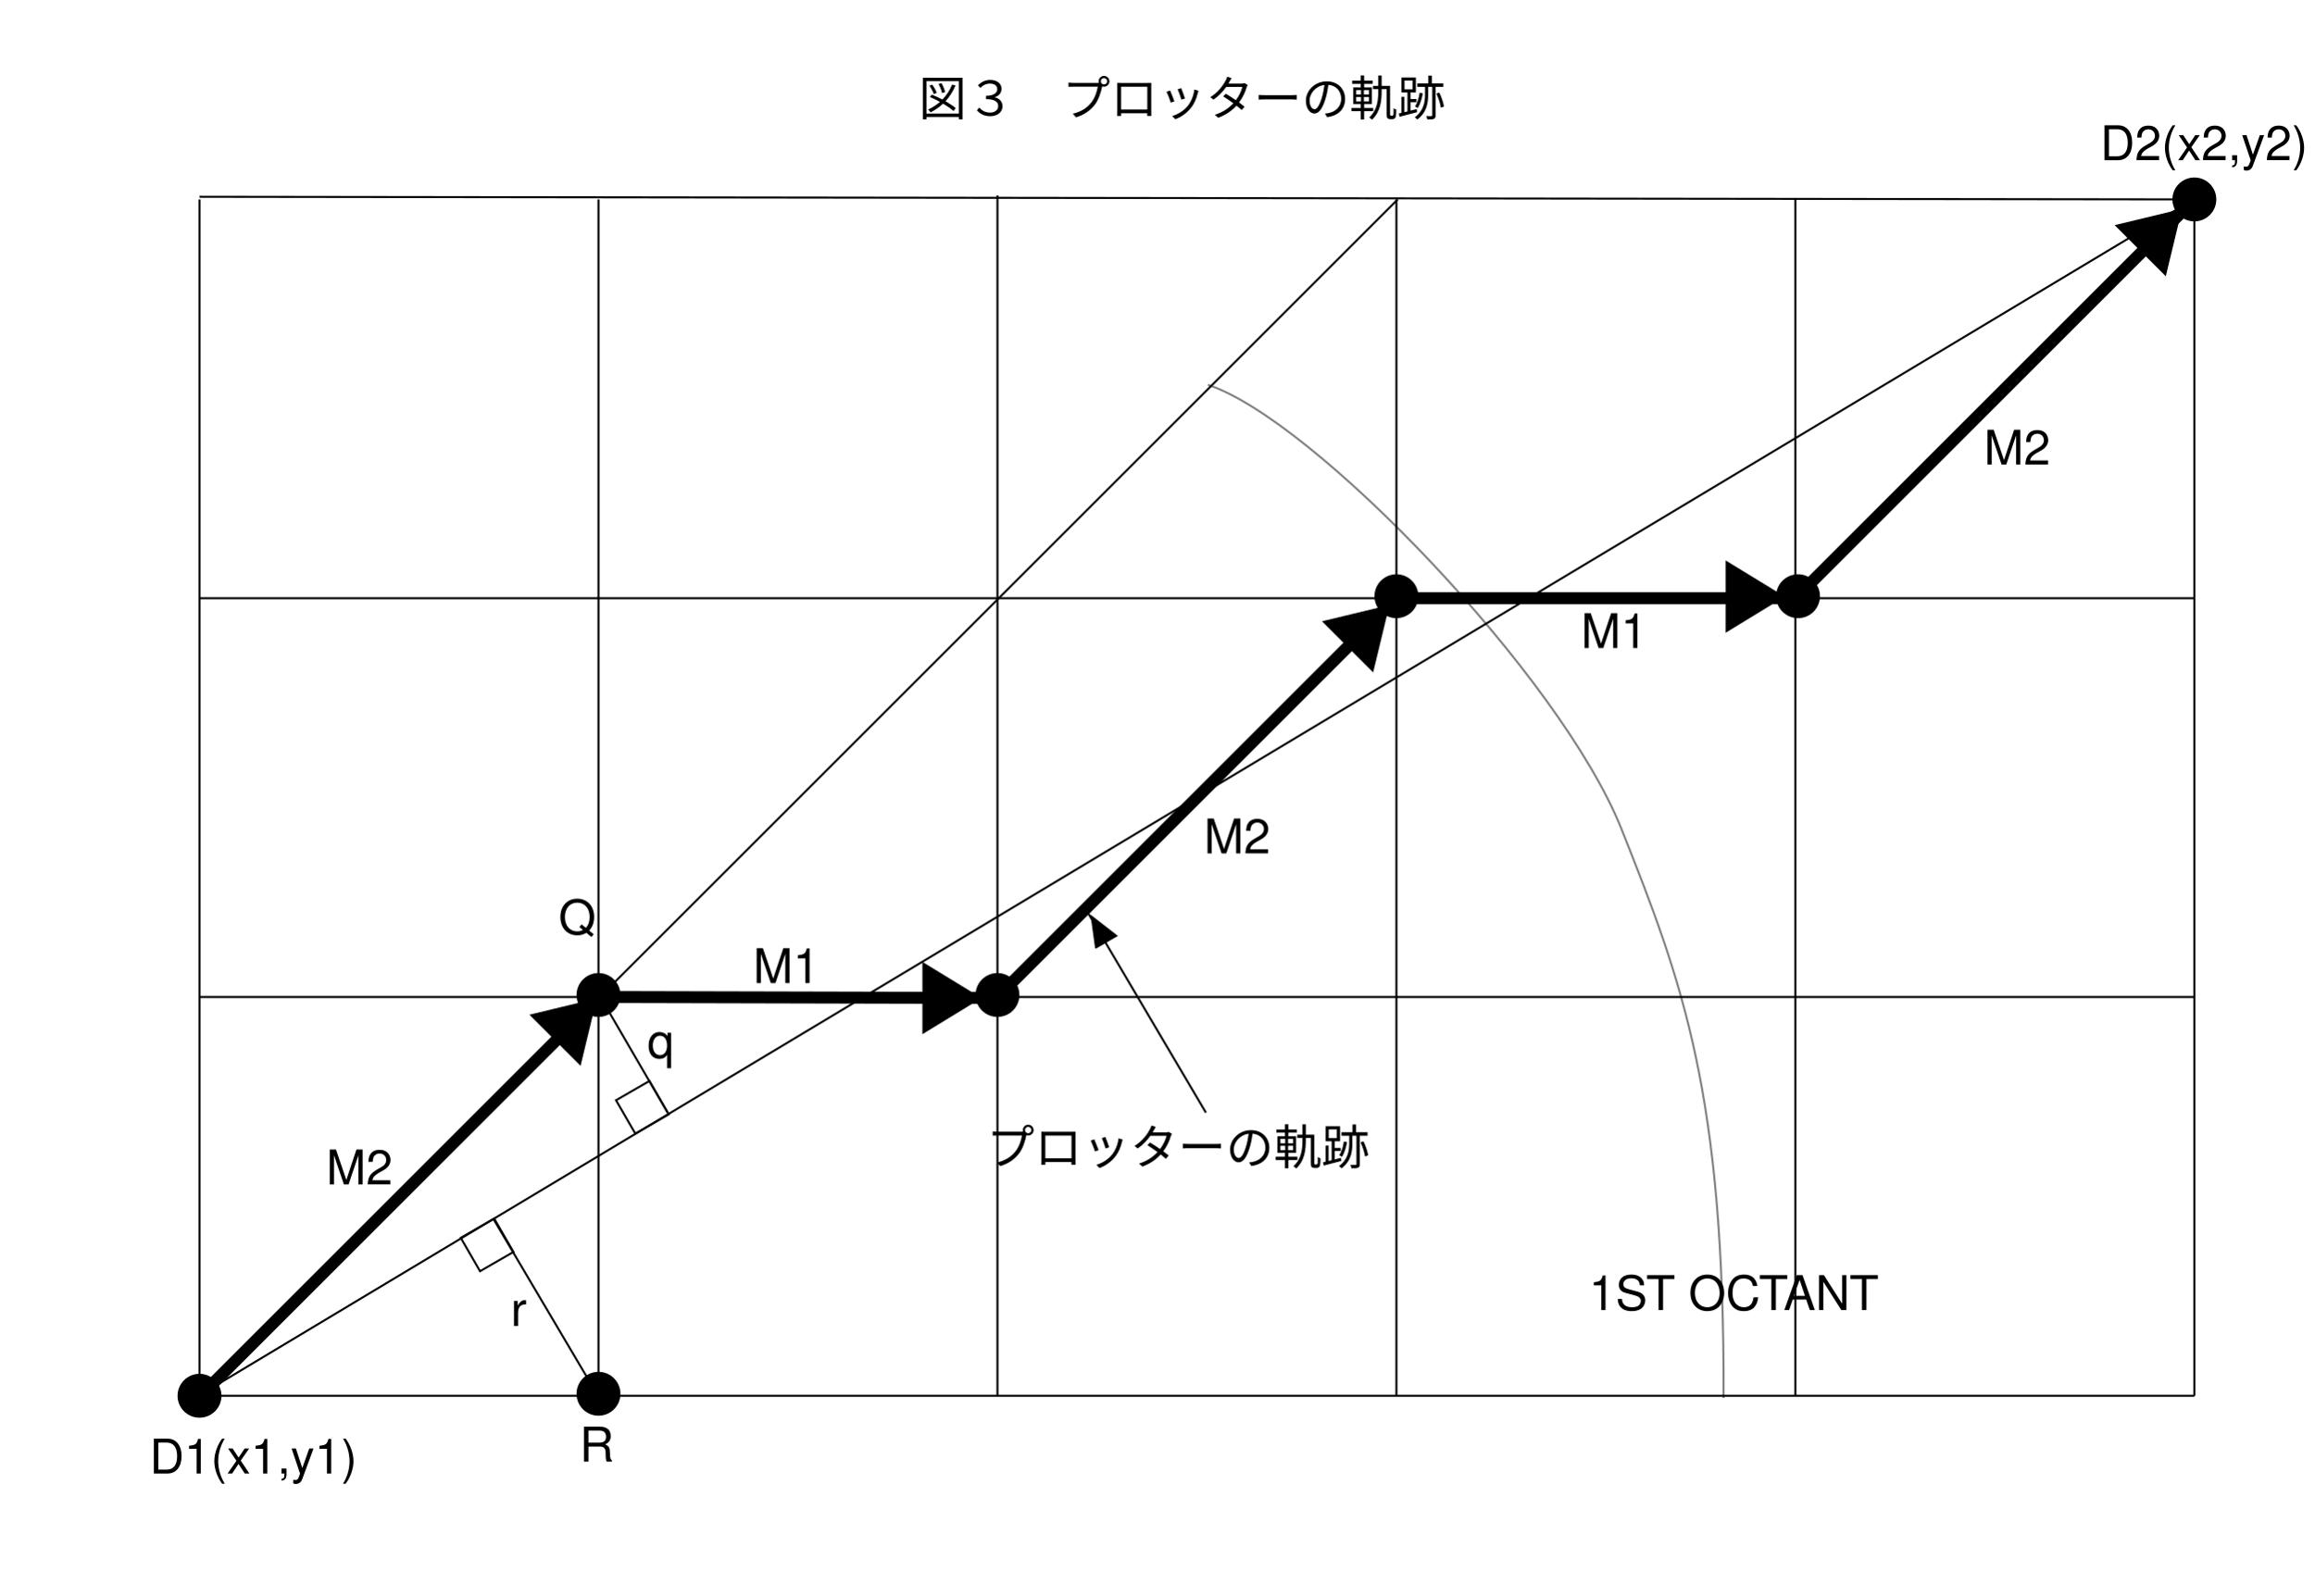
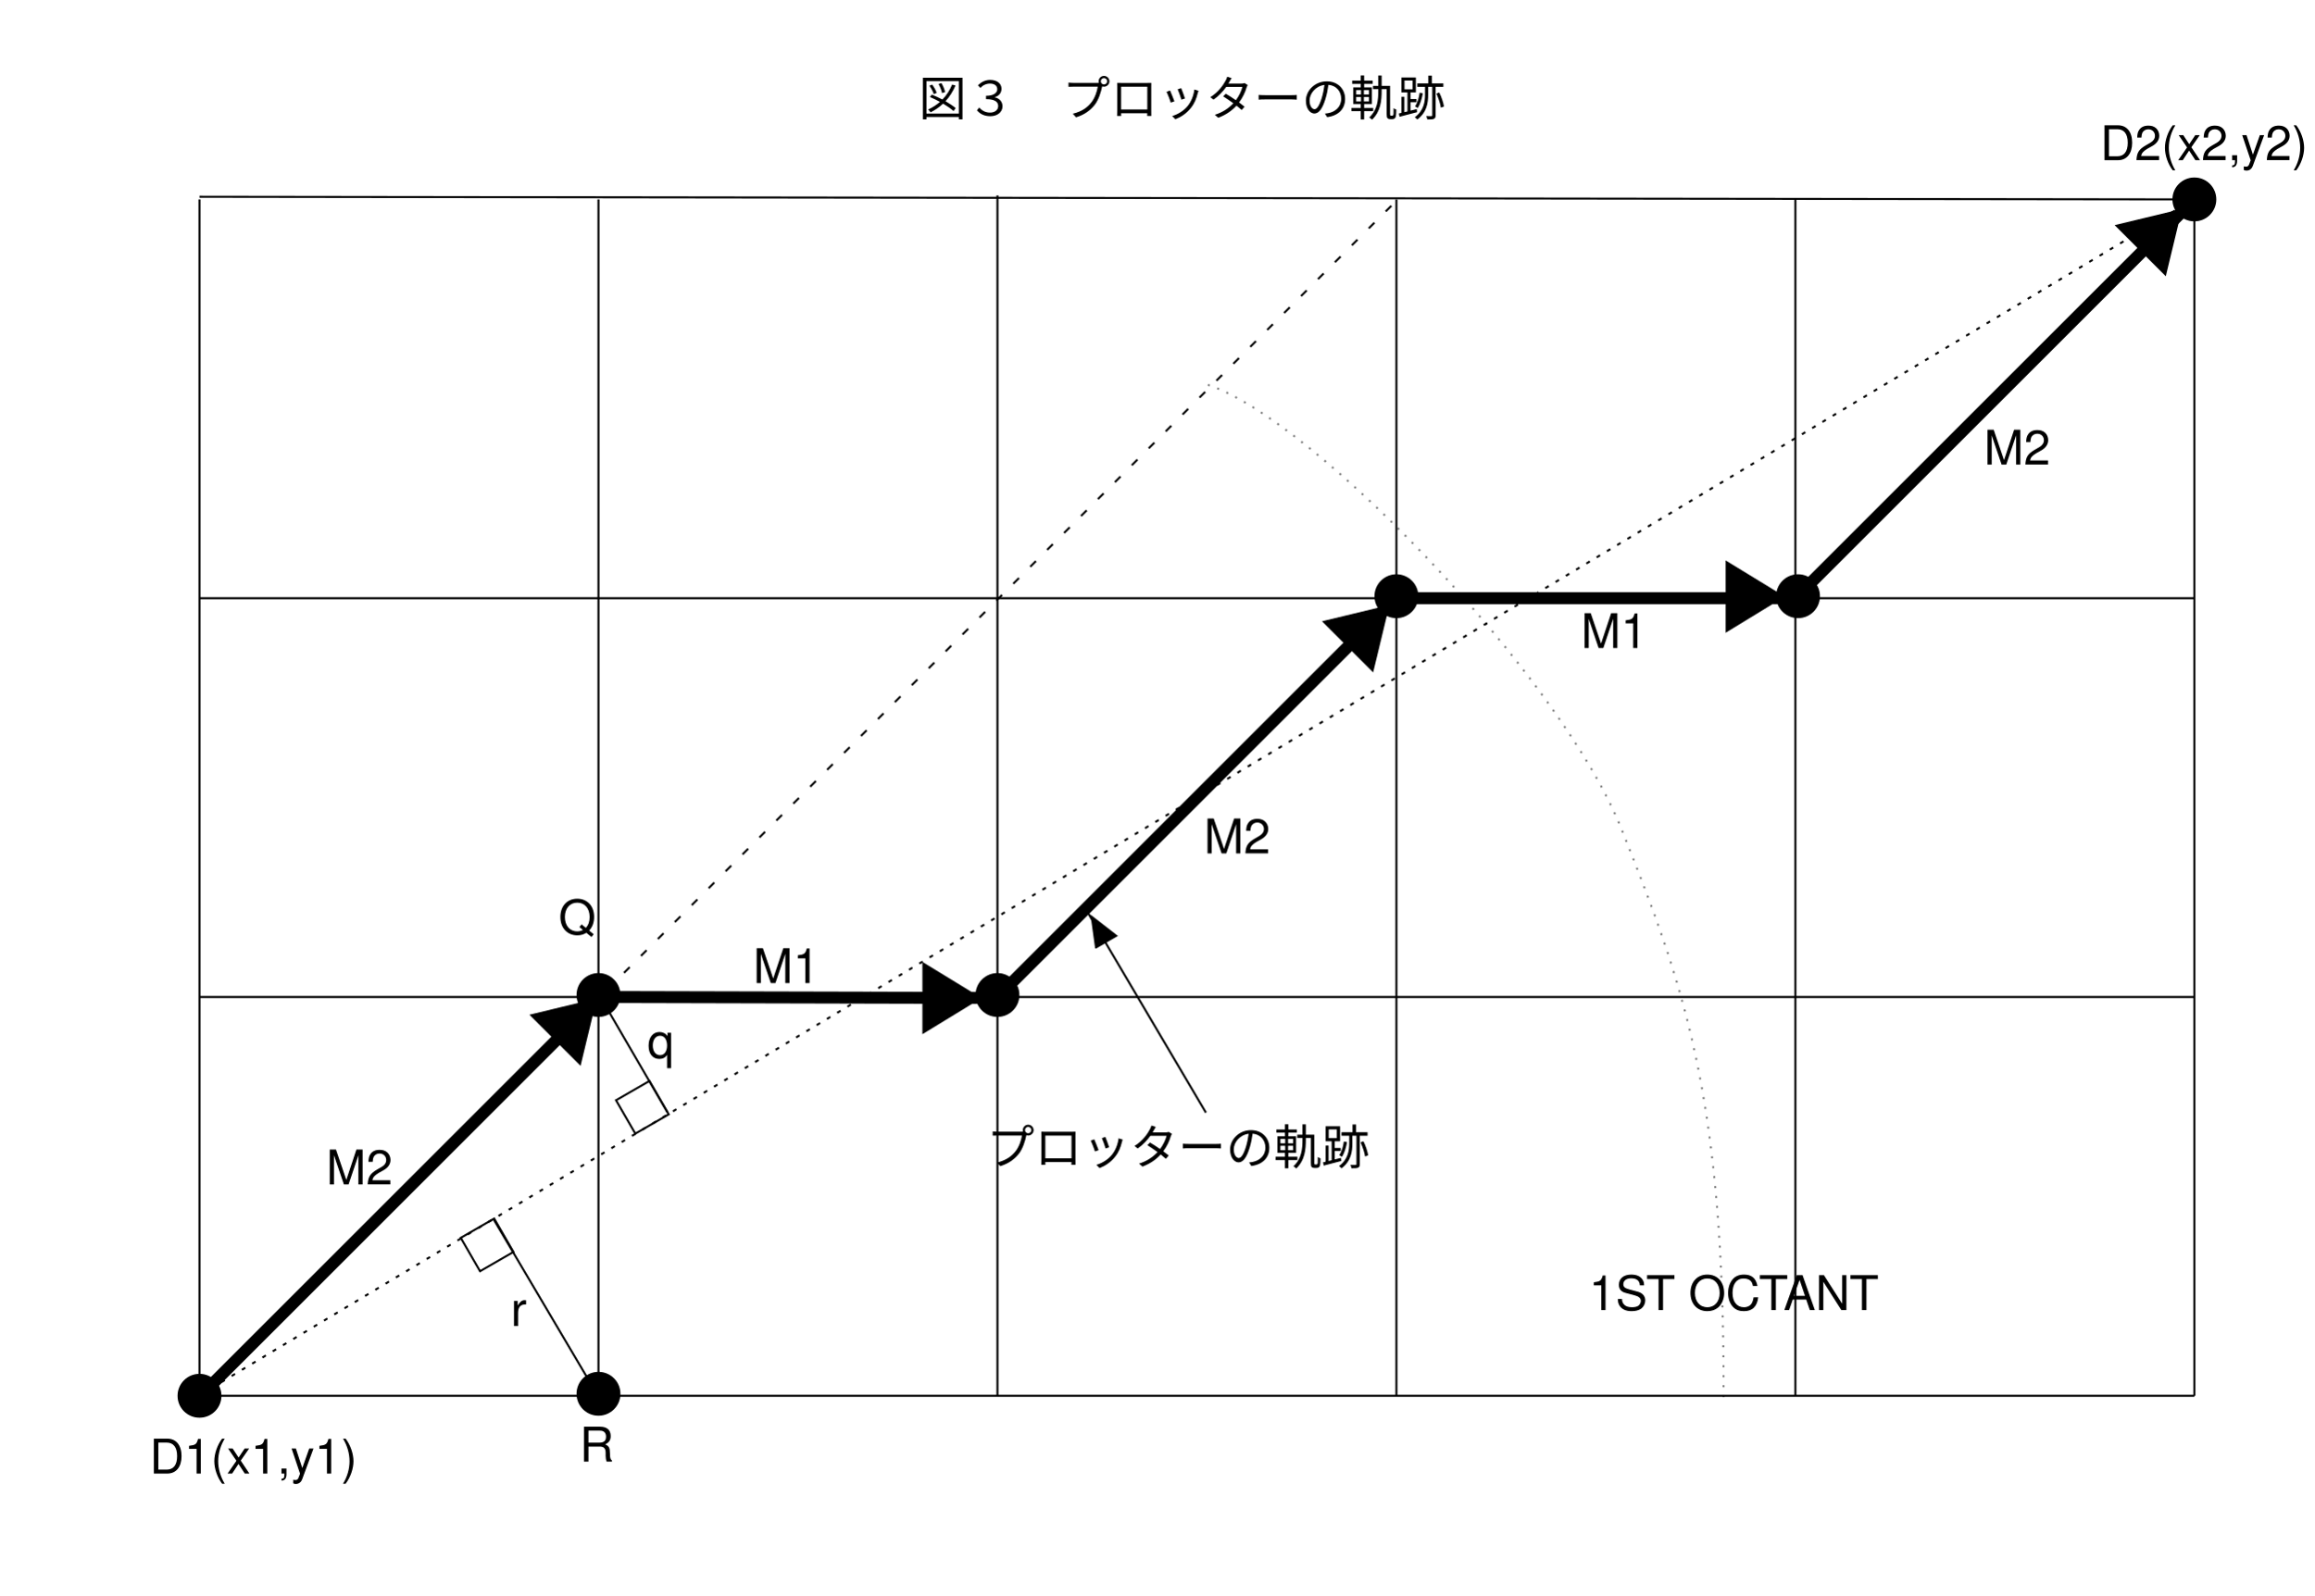
- <svg xmlns="http://www.w3.org/2000/svg" width="580" height="400">
-   <g>
+ <svg xmlns="http://www.w3.org/2000/svg" width="580" height="400" id="svg17050" version="1.1">
+   <defs id="defs17113" />
+   <g id="g17052">
    <rect x="-1" y="-1" width="582" height="402" id="canvas_background" fill="none" />
  </g>
-   <g>
-     <line fill="none" stroke="#000" stroke-width="0.5" stroke-opacity="null" x1="50.333" y1="350" x2="350.333" y2="49.996" id="svg_1" stroke-linejoin="null" stroke-linecap="null" />
+   <g id="g17057">
+     <line fill="none" stroke="#000" stroke-width="0.5" stroke-opacity="null" x1="50.333" y1="350" x2="350.333" y2="49.996" id="svg_1" stroke-linejoin="null" stroke-linecap="null" style="stroke-width:0.5;stroke-miterlimit:4;stroke-dasharray:2,4;stroke-dashoffset:0" />
    <line stroke-linecap="null" stroke-linejoin="null" id="svg_3" y2="350" x2="150" y1="50" x1="150" fill-opacity="null" stroke-opacity="null" stroke-width="0.5" stroke="#000" fill="none" />
    <line stroke-linecap="null" stroke-linejoin="null" id="svg_4" y2="350" x2="250" y1="49" x1="250" fill-opacity="null" stroke-opacity="null" stroke-width="0.5" stroke="#000" fill="none" />
    <line stroke-linecap="null" stroke-linejoin="null" id="svg_5" y2="350" x2="350" y1="50" x1="350" fill-opacity="null" stroke-opacity="null" stroke-width="0.5" stroke="#000" fill="none" />
    <line stroke-linecap="null" stroke-linejoin="null" id="svg_6" y2="350" x2="450" y1="50" x1="450" fill-opacity="null" stroke-opacity="null" stroke-width="0.5" stroke="#000" fill="none" />
    <line stroke-linecap="null" stroke-linejoin="null" id="svg_7" y2="150" x2="550" y1="150" x1="50" fill-opacity="null" stroke-opacity="null" stroke-width="0.5" stroke="#000" fill="none" />
    <line stroke-linecap="null" stroke-linejoin="null" id="svg_8" y2="250" x2="550" y1="250" x1="50" fill-opacity="null" stroke-opacity="null" stroke-width="0.5" stroke="#000" fill="none" />
    <text style="cursor: move;" xml:space="preserve" text-anchor="start" font-family="Helvetica, Arial, sans-serif" font-size="12" id="svg_9" y="369.5" x="37.5" fill-opacity="null" stroke-opacity="null" stroke-width="0" stroke="#000" fill="#000000">D1(x1,y1)</text>
    <text style="cursor: move;" stroke="#000" xml:space="preserve" text-anchor="start" font-family="Helvetica, Arial, sans-serif" font-size="12" id="svg_11" y="40.166" x="526.416" fill-opacity="null" stroke-opacity="null" stroke-width="0" fill="#000000">D2(x2,y2)</text>
    <ellipse ry="4.75" rx="4.75" id="svg_12" cy="50" cx="550" stroke-opacity="null" stroke-width="1.5" stroke="#000" fill="#000000" />
    <ellipse ry="4.75" rx="4.75" id="svg_13" cy="350" cx="50" stroke-opacity="null" stroke-width="1.5" stroke="#000" fill="#000000" />
    <line stroke-linecap="null" stroke-linejoin="null" id="svg_16" y2="350" x2="550" y1="350" x1="50" fill-opacity="null" stroke-opacity="null" stroke-width="0.5" stroke="#000" fill="none" />
    <line stroke-linecap="null" stroke-linejoin="null" id="svg_17" y2="50" x2="550" y1="49.333" x1="50" fill-opacity="null" stroke-opacity="null" stroke-width="0.5" stroke="#000" fill="none" />
    <line stroke-linecap="null" stroke-linejoin="null" id="svg_18" y2="350" x2="50" y1="50" x1="50" fill-opacity="null" stroke-opacity="null" stroke-width="0.5" stroke="#000" fill="none" />
    <line stroke-linecap="null" stroke-linejoin="null" id="svg_19" y2="350" x2="550" y1="50" x1="550" fill-opacity="null" stroke-opacity="null" stroke-width="0.5" stroke="#000" fill="none" />
    <line fill="none" stroke="#000" stroke-width="3" stroke-opacity="null" x1="49.75" y1="350.499" x2="150.001" y2="250.249" id="svg_2" stroke-linejoin="null" stroke-linecap="null" />
    <path fill="#000000" stroke-width="4" stroke-opacity="null" d="m138.189,260.765l5.5,-9l5.5,9l-11,0z" id="svg_10" stroke="#000" transform="rotate(45 143.6891,256.2651) " />
    <ellipse ry="4.75" rx="4.75" id="svg_14" cy="249.5" cx="150" stroke-opacity="null" stroke-width="1.5" stroke="#000" fill="#000000" />
    <line fill="none" stroke="#000" stroke-width="3" stroke-opacity="null" x1="150" y1="250" x2="250" y2="250.249" id="svg_15" stroke-linejoin="null" stroke-linecap="null" />
    <path fill="#000000" stroke-width="4" stroke-opacity="null" d="m232.189,254.765l5.5,-9l5.5,9l-11,0z" id="svg_20" stroke="#000" transform="rotate(90 237.6891,250.2651) " />
    <ellipse ry="4.75" rx="4.75" id="svg_21" cy="249.5" cx="250" stroke-opacity="null" stroke-width="1.5" stroke="#000" fill="#000000" />
-     <line fill="none" stroke="#000" stroke-opacity="null" fill-opacity="null" x1="50.333" y1="349.667" x2="550.333" y2="49.667" id="svg_22" stroke-linejoin="null" stroke-linecap="null" stroke-width="0.5" />
+     <line fill="none" stroke="#000" stroke-opacity="null" fill-opacity="null" x1="50.333" y1="349.667" x2="550.333" y2="49.667" id="svg_22" stroke-linejoin="null" stroke-linecap="null" stroke-width="0.5" style="stroke-width:0.5;stroke-miterlimit:4;stroke-dasharray:1,2;stroke-dashoffset:0" />
    <line fill="none" stroke="#000" stroke-width="3" stroke-opacity="null" x1="250" y1="250" x2="350" y2="150" id="svg_23" stroke-linejoin="null" stroke-linecap="null" />
    <path fill="#000000" stroke-width="4" stroke-opacity="null" d="m336.856,162.098l5.5,-9l5.5,9l-11,0z" id="svg_24" stroke="#000" transform="rotate(45 342.3557,157.5984) " />
    <ellipse ry="4.75" rx="4.75" id="svg_25" cy="149.5" cx="350" stroke-opacity="null" stroke-width="1.5" stroke="#000" fill="#000000" />
    <line fill="none" stroke="#000" stroke-width="3" stroke-opacity="null" x1="350" y1="150" x2="450" y2="150" id="svg_26" stroke-linejoin="null" stroke-linecap="null" />
    <line fill="none" stroke="#000" stroke-width="3" stroke-opacity="null" x1="450" y1="150" x2="550" y2="50" id="svg_27" stroke-linejoin="null" stroke-linecap="null" />
    <path fill="#000000" stroke-width="4" stroke-opacity="null" d="m433.522,154.098l5.5,-9l5.5,9l-11,0z" id="svg_28" stroke="#000" transform="rotate(90 439.0225,149.5984) " />
    <ellipse ry="4.75" rx="4.75" id="svg_29" cy="149.5" cx="450.666" stroke-opacity="null" stroke-width="1.5" stroke="#000" fill="#000000" />
    <path fill="#000000" stroke-width="4" stroke-opacity="null" d="m535.522,62.765l5.5,-9l5.5,9l-11,0z" id="svg_30" stroke="#000" transform="rotate(45 541.0224,58.2651) " />
    <ellipse ry="4.75" rx="4.75" id="svg_31" cy="349.5" cx="150" stroke-opacity="null" stroke-width="1.5" stroke="#000" fill="#000000" />
    <line fill="none" stroke-width="0.5" stroke-opacity="null" fill-opacity="null" x1="123.667" y1="305.667" x2="149.667" y2="349.667" id="svg_32" stroke-linejoin="null" stroke-linecap="null" stroke="#000" />
    <rect fill="none" stroke="#000" stroke-width="0.5" stroke-opacity="null" fill-opacity="null" x="117.249" y="307.332" width="9.667" height="9.667" id="svg_33" transform="rotate(-30 122.0827,312.165) " />
    <line fill="none" stroke-width="0.5" stroke-opacity="null" fill-opacity="null" x1="150.667" y1="250.333" x2="167.333" y2="279" id="svg_34" stroke-linejoin="null" stroke-linecap="null" stroke="#000" />
    <rect fill="none" stroke="#000" stroke-width="0.5" stroke-opacity="null" fill-opacity="null" x="156.166" y="272.832" width="9.667" height="9.667" id="svg_35" transform="rotate(-30 160.9993,277.665) " />
    <text fill="#000000" stroke="#000" stroke-width="0" stroke-opacity="null" fill-opacity="null" x="140" y="234.249" id="svg_36" font-size="12" font-family="Helvetica, Arial, sans-serif" text-anchor="start" xml:space="preserve">Q</text>
    <text fill="#000000" stroke="#000" stroke-width="0" stroke-opacity="null" fill-opacity="null" x="162.249" y="265.249" id="svg_37" font-size="12" font-family="Helvetica, Arial, sans-serif" text-anchor="start" xml:space="preserve">q</text>
    <text fill="#000000" stroke="#000" stroke-width="0" stroke-opacity="null" fill-opacity="null" x="145.249" y="366.499" id="svg_38" font-size="12" font-family="Helvetica, Arial, sans-serif" text-anchor="start" xml:space="preserve">R</text>
    <text fill="#000000" stroke="#000" stroke-width="0" stroke-opacity="null" fill-opacity="null" x="128" y="332.499" id="svg_40" font-size="12" font-family="Helvetica, Arial, sans-serif" text-anchor="start" xml:space="preserve">r</text>
-     <path fill="none" stroke-width="0.5" stroke-opacity="null" fill-opacity="null" opacity="0.5" d="m302.75,96.5c26.324,8.536 88.448,73.089 103.716,111.5c15.268,38.411 25.797,66.256 25.534,142.545" id="svg_41" stroke="#000" />
+     <path fill="none" stroke-width="0.5" stroke-opacity="null" fill-opacity="null" opacity="0.5" d="m302.75,96.5c26.324,8.536 88.448,73.089 103.716,111.5c15.268,38.411 25.797,66.256 25.534,142.545" id="svg_41" stroke="#000" style="stroke-width:0.5;stroke-miterlimit:4;stroke-dasharray:0.5,2;stroke-dashoffset:0" />
    <text fill="#000000" stroke-width="0" stroke-opacity="null" fill-opacity="null" x="398.25" y="328.5" id="svg_42" font-size="12" font-family="Helvetica, Arial, sans-serif" text-anchor="start" xml:space="preserve" stroke="#000">1ST OCTANT</text>
    <line fill="none" stroke-width="0.5" stroke-opacity="null" fill-opacity="null" x1="272.75" y1="229" x2="302.25" y2="279" id="svg_43" stroke-linejoin="null" stroke-linecap="null" stroke="#000" />
    <path fill="#000000" stroke-width="0.5" stroke-opacity="null" d="m272.522,236.598l2.917,-7.167l2.917,7.167l-5.833,0z" id="svg_44" transform="rotate(-30 275.4391,233.0151) " stroke="#000" />
    <text fill="#000000" stroke-width="0" stroke-opacity="null" fill-opacity="null" x="247.25" y="292" id="svg_45" font-size="12" font-family="Helvetica, Arial, sans-serif" text-anchor="start" xml:space="preserve" stroke="#000">プロッターの軌跡</text>
    <text fill="#000000" stroke="#000" stroke-width="0" stroke-opacity="null" fill-opacity="null" x="81.75" y="297" id="svg_46" font-size="12" font-family="Helvetica, Arial, sans-serif" text-anchor="start" xml:space="preserve">M2</text>
    <text fill="#000000" stroke="#000" stroke-width="0" stroke-opacity="null" fill-opacity="null" x="188.75" y="246.5" id="svg_47" font-size="12" font-family="Helvetica, Arial, sans-serif" text-anchor="start" xml:space="preserve">M1</text>
    <text fill="#000000" stroke="#000" stroke-width="0" stroke-opacity="null" fill-opacity="null" x="396.25" y="162.5" id="svg_48" font-size="12" font-family="Helvetica, Arial, sans-serif" text-anchor="start" xml:space="preserve">M1</text>
    <text fill="#000000" stroke="#000" stroke-width="0" stroke-opacity="null" fill-opacity="null" x="301.75" y="214" id="svg_49" font-size="12" font-family="Helvetica, Arial, sans-serif" text-anchor="start" xml:space="preserve">M2</text>
    <text fill="#000000" stroke="#000" stroke-width="0" stroke-opacity="null" fill-opacity="null" x="497.25" y="116.5" id="svg_50" font-size="12" font-family="Helvetica, Arial, sans-serif" text-anchor="start" xml:space="preserve">M2</text>
    <text fill="#000000" stroke-width="0" stroke-opacity="null" fill-opacity="null" x="230.25" y="29" id="svg_51" font-size="12" font-family="Helvetica, Arial, sans-serif" text-anchor="start" xml:space="preserve" stroke="#000">図３　プロッターの軌跡</text>
  </g>
</svg>
